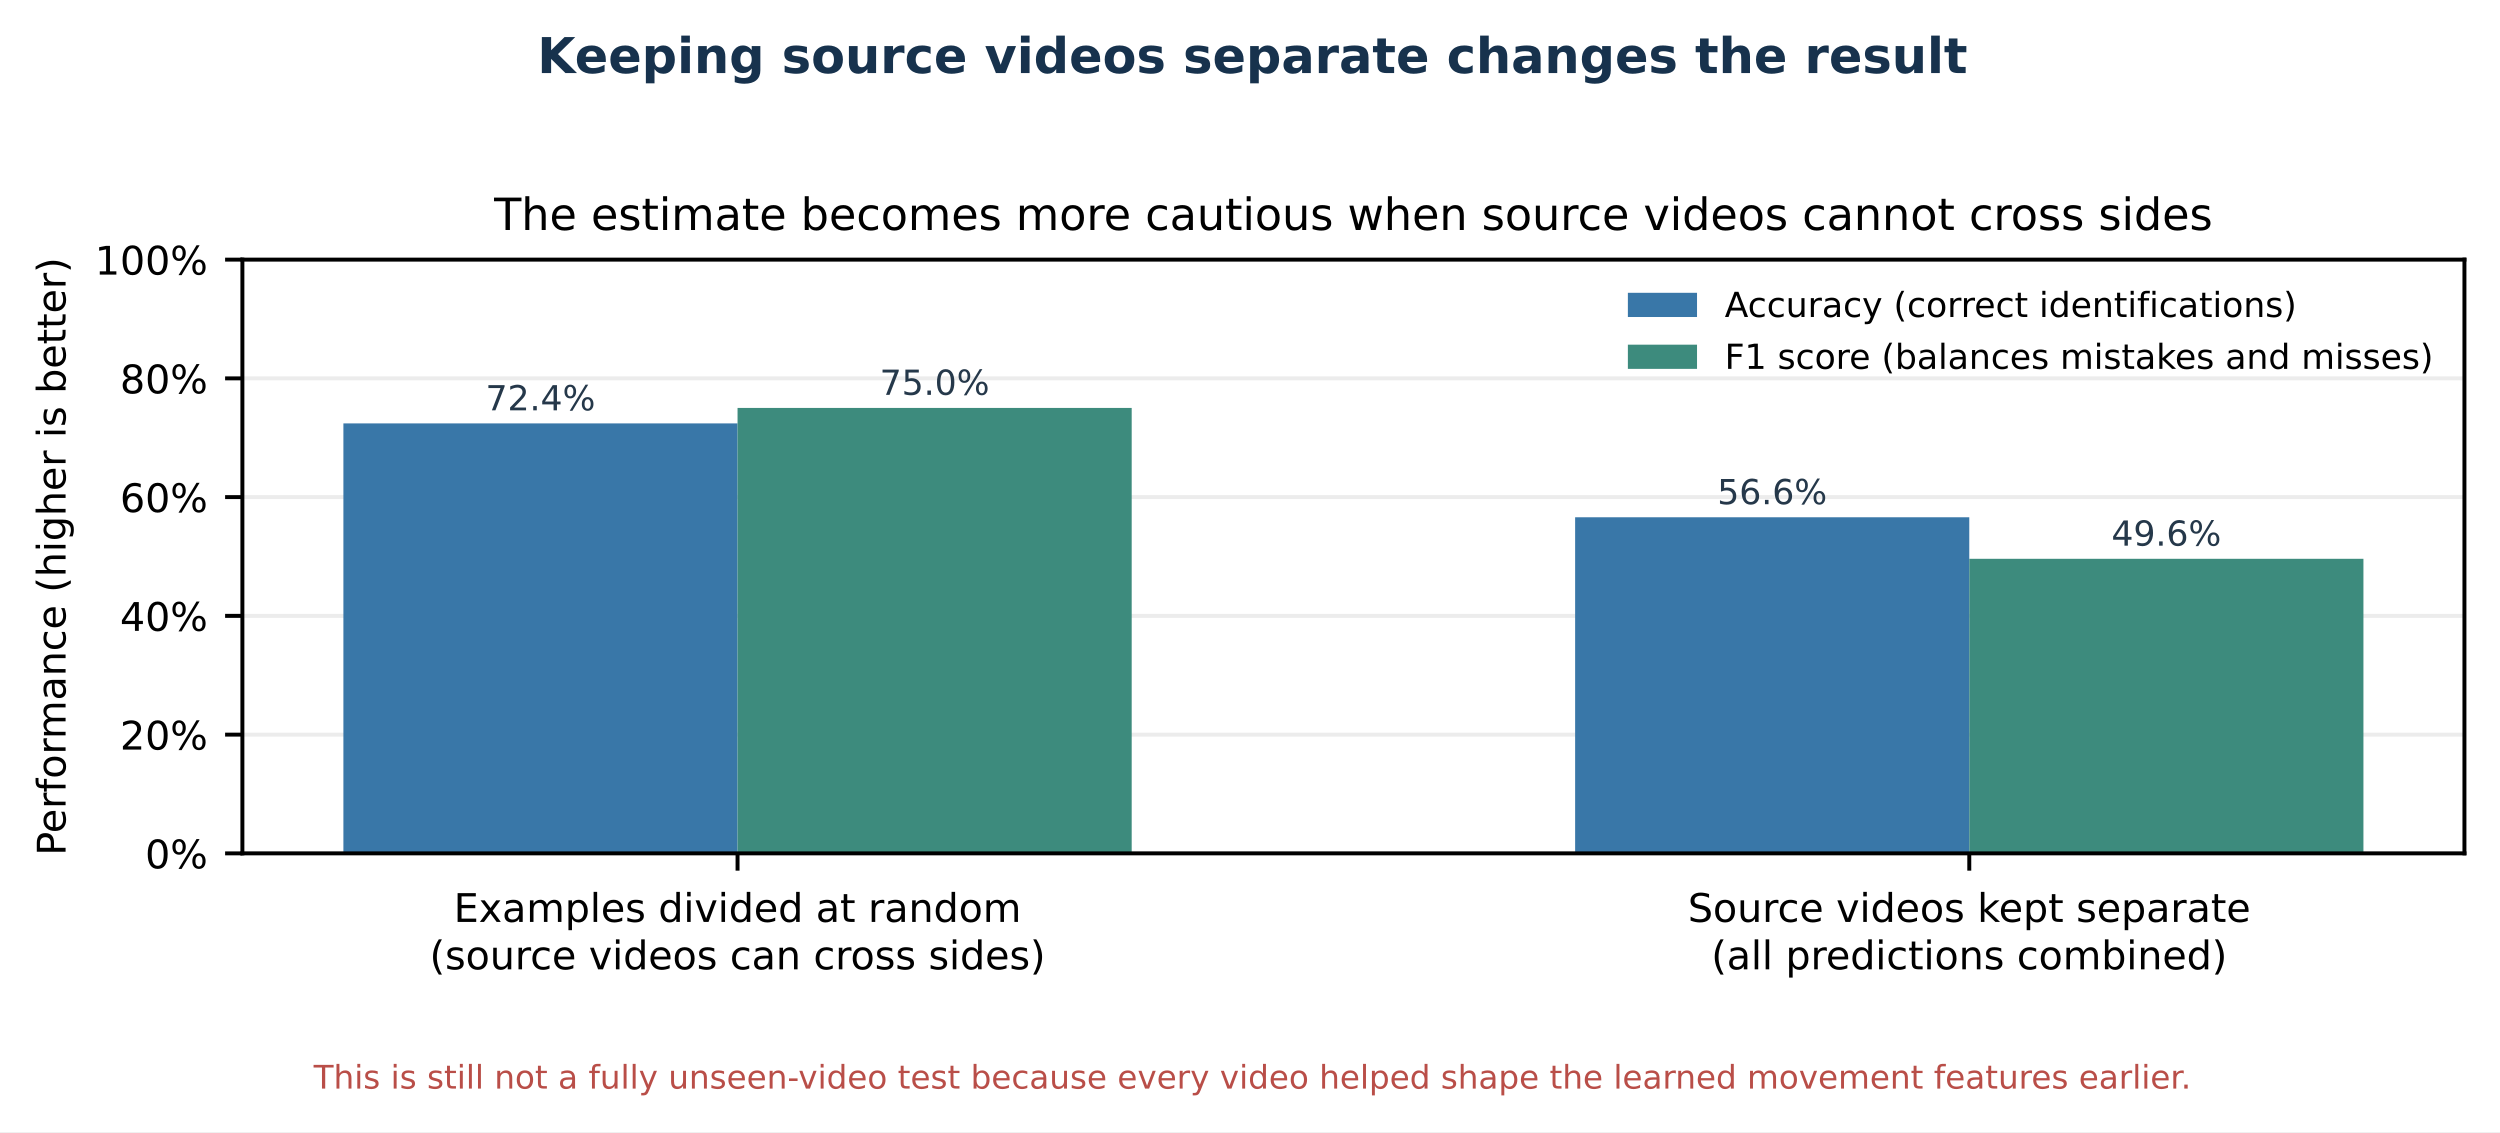
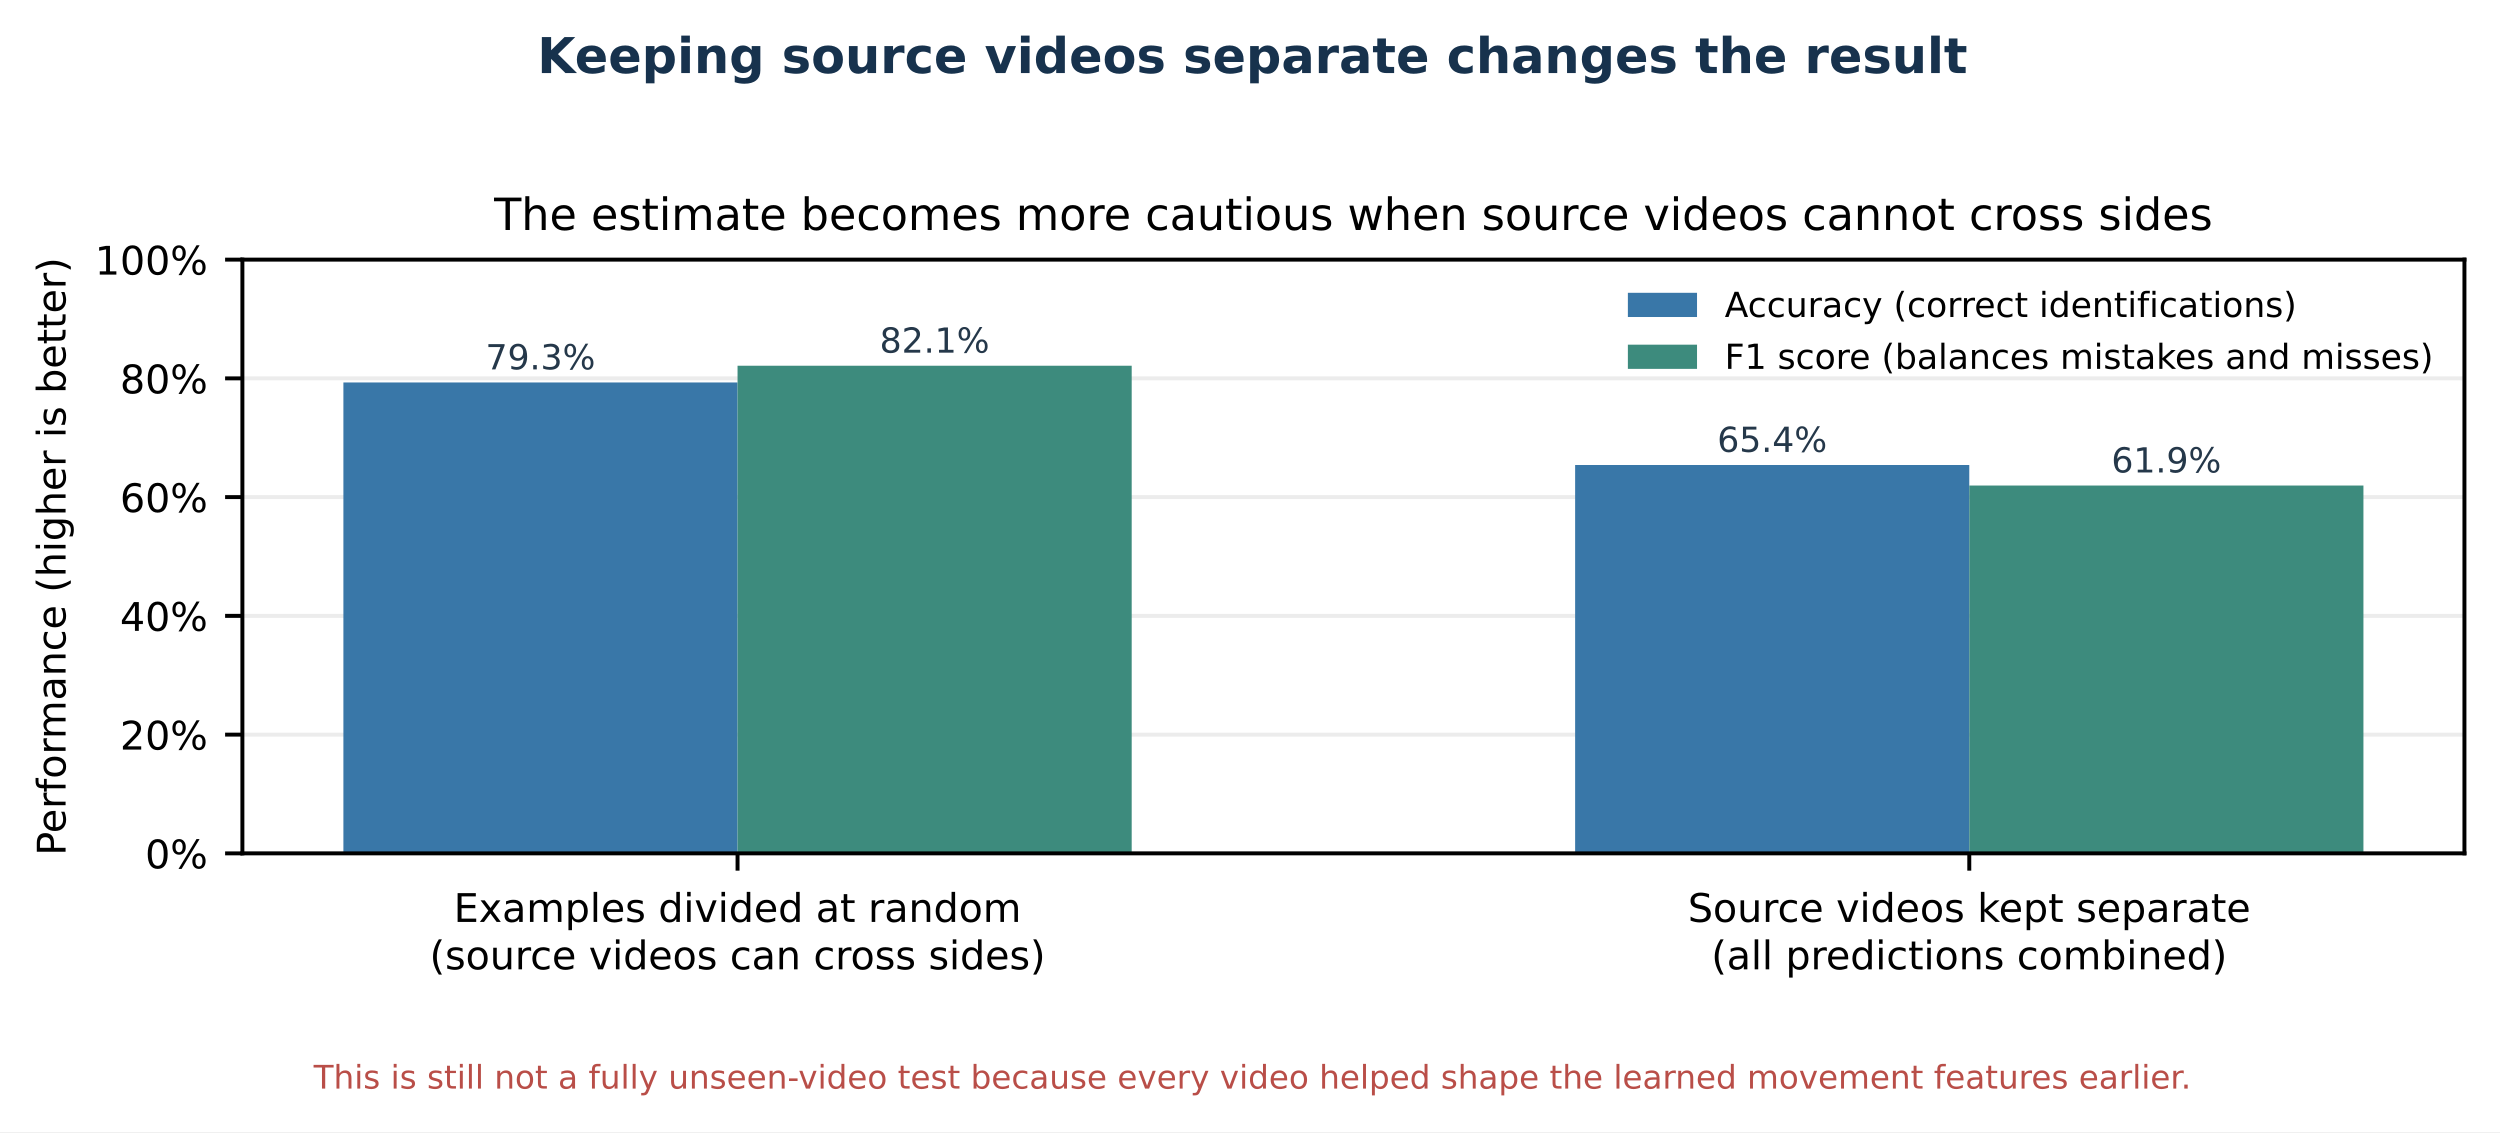
<svg xmlns="http://www.w3.org/2000/svg" xmlns:xlink="http://www.w3.org/1999/xlink" width="506.128pt" height="229.178pt" viewBox="0 0 506.128 229.178" version="1.1">
  <defs>
    <style type="text/css">*{stroke-linejoin: round; stroke-linecap: butt}</style>
  </defs>
  <g id="figure_1">
    <g id="patch_1">
      <path d="M 0 229.178  L 506.128 229.178  L 506.128 -0  L 0 -0  z " style="fill: #ffffff" />
    </g>
    <g id="axes_1">
      <g id="patch_2">
        <path d="M 49.072 172.764  L 498.928 172.764  L 498.928 52.56  L 49.072 52.56  z " style="fill: #ffffff" />
      </g>
      <g id="matplotlib.axis_1">
        <g id="xtick_1">
          <g id="line2d_1">
            <defs>
-               <path id="m12413b2db5" d="M 0 0  L 0 3.5  " style="stroke: #000000; stroke-width: 0.8" />
+               <path id="meb411fad34" d="M 0 0  L 0 3.5  " style="stroke: #000000; stroke-width: 0.8" />
            </defs>
            <g>
-               <use xlink:href="#m12413b2db5" x="149.317" y="172.764" style="stroke: #000000; stroke-width: 0.8" />
+               <use xlink:href="#meb411fad34" x="149.317" y="172.764" style="stroke: #000000; stroke-width: 0.8" />
            </g>
          </g>
          <g id="text_1">
            <text style="font-size: 8px; font-family: 'DejaVu Sans'" transform="translate(91.86257 186.6435)">Examples divided at random</text>
            <text style="font-size: 8px; font-family: 'DejaVu Sans'" transform="translate(86.98132 196.2457)">(source videos can cross sides)</text>
          </g>
        </g>
        <g id="xtick_2">
          <g id="line2d_2">
            <g>
-               <use xlink:href="#m12413b2db5" x="398.683" y="172.764" style="stroke: #000000; stroke-width: 0.8" />
+               <use xlink:href="#meb411fad34" x="398.683" y="172.764" style="stroke: #000000; stroke-width: 0.8" />
            </g>
          </g>
          <g id="text_2">
            <text style="font-size: 8px; font-family: 'DejaVu Sans'" transform="translate(341.7166 186.6435)">Source videos kept separate</text>
            <text style="font-size: 8px; font-family: 'DejaVu Sans'" transform="translate(346.4634 196.2457)">(all predictions combined)</text>
          </g>
        </g>
      </g>
      <g id="matplotlib.axis_2">
        <g id="ytick_1">
          <g id="line2d_3">
-             <path d="M 49.072 172.764  L 498.928 172.764  " clip-path="url(#p8b4dbd9127)" style="fill: none; stroke: #b0b0b0; stroke-opacity: 0.24; stroke-width: 0.8; stroke-linecap: square" />
+             <path d="M 49.072 172.764  L 498.928 172.764  " clip-path="url(#pe8a5d8e616)" style="fill: none; stroke: #b0b0b0; stroke-opacity: 0.24; stroke-width: 0.8; stroke-linecap: square" />
          </g>
          <g id="line2d_4">
            <defs>
-               <path id="mdd2e85064d" d="M 0 0  L -3.5 0  " style="stroke: #000000; stroke-width: 0.8" />
+               <path id="mc9985a7f74" d="M 0 0  L -3.5 0  " style="stroke: #000000; stroke-width: 0.8" />
            </defs>
            <g>
-               <use xlink:href="#mdd2e85064d" x="49.072" y="172.764" style="stroke: #000000; stroke-width: 0.8" />
+               <use xlink:href="#mc9985a7f74" x="49.072" y="172.764" style="stroke: #000000; stroke-width: 0.8" />
            </g>
          </g>
          <g id="text_3">
            <text style="font-size: 8px; font-family: 'DejaVu Sans'; text-anchor: end" x="42.072" y="175.803" transform="rotate(-0 42.07187 175.8031)">0%</text>
          </g>
        </g>
        <g id="ytick_2">
          <g id="line2d_5">
-             <path d="M 49.072 148.723  L 498.928 148.723  " clip-path="url(#p8b4dbd9127)" style="fill: none; stroke: #b0b0b0; stroke-opacity: 0.24; stroke-width: 0.8; stroke-linecap: square" />
+             <path d="M 49.072 148.723  L 498.928 148.723  " clip-path="url(#pe8a5d8e616)" style="fill: none; stroke: #b0b0b0; stroke-opacity: 0.24; stroke-width: 0.8; stroke-linecap: square" />
          </g>
          <g id="line2d_6">
            <g>
-               <use xlink:href="#mdd2e85064d" x="49.072" y="148.723" style="stroke: #000000; stroke-width: 0.8" />
+               <use xlink:href="#mc9985a7f74" x="49.072" y="148.723" style="stroke: #000000; stroke-width: 0.8" />
            </g>
          </g>
          <g id="text_4">
            <text style="font-size: 8px; font-family: 'DejaVu Sans'; text-anchor: end" x="42.072" y="151.762" transform="rotate(-0 42.07187 151.7623)">20%</text>
          </g>
        </g>
        <g id="ytick_3">
          <g id="line2d_7">
-             <path d="M 49.072 124.682  L 498.928 124.682  " clip-path="url(#p8b4dbd9127)" style="fill: none; stroke: #b0b0b0; stroke-opacity: 0.24; stroke-width: 0.8; stroke-linecap: square" />
+             <path d="M 49.072 124.682  L 498.928 124.682  " clip-path="url(#pe8a5d8e616)" style="fill: none; stroke: #b0b0b0; stroke-opacity: 0.24; stroke-width: 0.8; stroke-linecap: square" />
          </g>
          <g id="line2d_8">
            <g>
-               <use xlink:href="#mdd2e85064d" x="49.072" y="124.682" style="stroke: #000000; stroke-width: 0.8" />
+               <use xlink:href="#mc9985a7f74" x="49.072" y="124.682" style="stroke: #000000; stroke-width: 0.8" />
            </g>
          </g>
          <g id="text_5">
            <text style="font-size: 8px; font-family: 'DejaVu Sans'; text-anchor: end" x="42.072" y="127.721" transform="rotate(-0 42.07187 127.7215)">40%</text>
          </g>
        </g>
        <g id="ytick_4">
          <g id="line2d_9">
-             <path d="M 49.072 100.642  L 498.928 100.642  " clip-path="url(#p8b4dbd9127)" style="fill: none; stroke: #b0b0b0; stroke-opacity: 0.24; stroke-width: 0.8; stroke-linecap: square" />
+             <path d="M 49.072 100.642  L 498.928 100.642  " clip-path="url(#pe8a5d8e616)" style="fill: none; stroke: #b0b0b0; stroke-opacity: 0.24; stroke-width: 0.8; stroke-linecap: square" />
          </g>
          <g id="line2d_10">
            <g>
-               <use xlink:href="#mdd2e85064d" x="49.072" y="100.642" style="stroke: #000000; stroke-width: 0.8" />
+               <use xlink:href="#mc9985a7f74" x="49.072" y="100.642" style="stroke: #000000; stroke-width: 0.8" />
            </g>
          </g>
          <g id="text_6">
            <text style="font-size: 8px; font-family: 'DejaVu Sans'; text-anchor: end" x="42.072" y="103.681" transform="rotate(-0 42.07187 103.6807)">60%</text>
          </g>
        </g>
        <g id="ytick_5">
          <g id="line2d_11">
-             <path d="M 49.072 76.601  L 498.928 76.601  " clip-path="url(#p8b4dbd9127)" style="fill: none; stroke: #b0b0b0; stroke-opacity: 0.24; stroke-width: 0.8; stroke-linecap: square" />
+             <path d="M 49.072 76.601  L 498.928 76.601  " clip-path="url(#pe8a5d8e616)" style="fill: none; stroke: #b0b0b0; stroke-opacity: 0.24; stroke-width: 0.8; stroke-linecap: square" />
          </g>
          <g id="line2d_12">
            <g>
-               <use xlink:href="#mdd2e85064d" x="49.072" y="76.601" style="stroke: #000000; stroke-width: 0.8" />
+               <use xlink:href="#mc9985a7f74" x="49.072" y="76.601" style="stroke: #000000; stroke-width: 0.8" />
            </g>
          </g>
          <g id="text_7">
            <text style="font-size: 8px; font-family: 'DejaVu Sans'; text-anchor: end" x="42.072" y="79.64" transform="rotate(-0 42.07187 79.63986)">80%</text>
          </g>
        </g>
        <g id="ytick_6">
          <g id="line2d_13">
-             <path d="M 49.072 52.56  L 498.928 52.56  " clip-path="url(#p8b4dbd9127)" style="fill: none; stroke: #b0b0b0; stroke-opacity: 0.24; stroke-width: 0.8; stroke-linecap: square" />
+             <path d="M 49.072 52.56  L 498.928 52.56  " clip-path="url(#pe8a5d8e616)" style="fill: none; stroke: #b0b0b0; stroke-opacity: 0.24; stroke-width: 0.8; stroke-linecap: square" />
          </g>
          <g id="line2d_14">
            <g>
-               <use xlink:href="#mdd2e85064d" x="49.072" y="52.56" style="stroke: #000000; stroke-width: 0.8" />
+               <use xlink:href="#mc9985a7f74" x="49.072" y="52.56" style="stroke: #000000; stroke-width: 0.8" />
            </g>
          </g>
          <g id="text_8">
            <text style="font-size: 8px; font-family: 'DejaVu Sans'; text-anchor: end" x="42.072" y="55.599" transform="rotate(-0 42.07187 55.59906)">100%</text>
          </g>
        </g>
        <g id="text_9">
          <text style="font-size: 8px; font-family: 'DejaVu Sans'; text-anchor: middle" x="13.279" y="112.662" transform="rotate(-90 13.27875 112.662)">Performance (higher is better)</text>
        </g>
      </g>
      <g id="patch_3">
-         <path d="M 69.52 172.764  L 149.317 172.764  L 149.317 85.72  L 69.52 85.72  z " clip-path="url(#p8b4dbd9127)" style="fill: #3977a8" />
+         <path d="M 69.52 172.764  L 149.317 172.764  L 149.317 77.43  L 69.52 77.43  z " clip-path="url(#pe8a5d8e616)" style="fill: #3977a8" />
      </g>
      <g id="patch_4">
-         <path d="M 318.886 172.764  L 398.683 172.764  L 398.683 104.724  L 318.886 104.724  z " clip-path="url(#p8b4dbd9127)" style="fill: #3977a8" />
+         <path d="M 318.886 172.764  L 398.683 172.764  L 398.683 94.14  L 318.886 94.14  z " clip-path="url(#pe8a5d8e616)" style="fill: #3977a8" />
      </g>
      <g id="patch_5">
-         <path d="M 149.317 172.764  L 229.114 172.764  L 229.114 82.585  L 149.317 82.585  z " clip-path="url(#p8b4dbd9127)" style="fill: #3d8b7d" />
+         <path d="M 149.317 172.764  L 229.114 172.764  L 229.114 74.042  L 149.317 74.042  z " clip-path="url(#pe8a5d8e616)" style="fill: #3d8b7d" />
      </g>
      <g id="patch_6">
-         <path d="M 398.683 172.764  L 478.48 172.764  L 478.48 113.125  L 398.683 113.125  z " clip-path="url(#p8b4dbd9127)" style="fill: #3d8b7d" />
+         <path d="M 398.683 172.764  L 478.48 172.764  L 478.48 98.299  L 398.683 98.299  z " clip-path="url(#pe8a5d8e616)" style="fill: #3d8b7d" />
      </g>
      <g id="patch_7">
        <path d="M 49.072 172.764  L 49.072 52.56  " style="fill: none; stroke: #000000; stroke-width: 0.8; stroke-linejoin: miter; stroke-linecap: square" />
      </g>
      <g id="patch_8">
        <path d="M 498.928 172.764  L 498.928 52.56  " style="fill: none; stroke: #000000; stroke-width: 0.8; stroke-linejoin: miter; stroke-linecap: square" />
      </g>
      <g id="patch_9">
        <path d="M 49.072 172.764  L 498.928 172.764  " style="fill: none; stroke: #000000; stroke-width: 0.8; stroke-linejoin: miter; stroke-linecap: square" />
      </g>
      <g id="patch_10">
        <path d="M 49.072 52.56  L 498.928 52.56  " style="fill: none; stroke: #000000; stroke-width: 0.8; stroke-linejoin: miter; stroke-linecap: square" />
      </g>
      <g id="text_10">
-         <text style="font-size: 7px; font-family: 'DejaVu Sans'; text-anchor: middle; fill: #25384a" x="109.418" y="83.075" transform="rotate(-0 109.4184 83.07524)">72.4%</text>
+         <text style="font-size: 7px; font-family: 'DejaVu Sans'; text-anchor: middle; fill: #25384a" x="109.418" y="74.785" transform="rotate(-0 109.4184 74.7853)">79.3%</text>
      </g>
      <g id="text_11">
-         <text style="font-size: 7px; font-family: 'DejaVu Sans'; text-anchor: middle; fill: #25384a" x="358.784" y="102.08" transform="rotate(-0 358.7843 102.0795)">56.6%</text>
+         <text style="font-size: 7px; font-family: 'DejaVu Sans'; text-anchor: middle; fill: #25384a" x="358.784" y="91.496" transform="rotate(-0 358.7843 91.49551)">65.4%</text>
      </g>
      <g id="text_12">
-         <text style="font-size: 7px; font-family: 'DejaVu Sans'; text-anchor: middle; fill: #25384a" x="189.215" y="79.94" transform="rotate(-0 189.2155 79.94049)">75.0%</text>
+         <text style="font-size: 7px; font-family: 'DejaVu Sans'; text-anchor: middle; fill: #25384a" x="189.215" y="71.398" transform="rotate(-0 189.2155 71.39793)">82.1%</text>
      </g>
      <g id="text_13">
-         <text style="font-size: 7px; font-family: 'DejaVu Sans'; text-anchor: middle; fill: #25384a" x="438.581" y="110.48" transform="rotate(-0 438.5813 110.4801)">49.6%</text>
+         <text style="font-size: 7px; font-family: 'DejaVu Sans'; text-anchor: middle; fill: #25384a" x="438.581" y="95.655" transform="rotate(-0 438.5813 95.6547)">61.9%</text>
      </g>
      <g id="text_14">
        <text style="font-size: 9px; font-family: 'DejaVu Sans'; text-anchor: middle" x="274" y="46.56" transform="rotate(-0 273.9999 46.56)">The estimate becomes more cautious when source videos cannot cross sides</text>
      </g>
      <g id="legend_1">
        <g id="patch_11">
          <path d="M 329.565 64.179  L 343.565 64.179  L 343.565 59.279  L 329.565 59.279  z " style="fill: #3977a8" />
        </g>
        <g id="text_15">
          <text style="font-size: 7px; font-family: 'DejaVu Sans'; text-anchor: start" x="349.165" y="64.179" transform="rotate(-0 349.1651 64.17891)">Accuracy (correct identifications)</text>
        </g>
        <g id="patch_12">
          <path d="M 329.565 74.679  L 343.565 74.679  L 343.565 69.779  L 329.565 69.779  z " style="fill: #3d8b7d" />
        </g>
        <g id="text_16">
          <text style="font-size: 7px; font-family: 'DejaVu Sans'; text-anchor: start" x="349.165" y="74.679" transform="rotate(-0 349.1651 74.67945)">F1 score (balances mistakes and misses)</text>
        </g>
      </g>
    </g>
    <g id="text_17">
      <text style="font-weight: 700; font-size: 10px; font-family: 'DejaVu Sans'; text-anchor: middle; fill: #17324d" x="253.552" y="14.798" transform="rotate(-0 253.5519 14.79844)">Keeping source videos separate changes the result</text>
    </g>
    <g id="text_18">
      <text style="font-size: 6.6px; font-family: 'DejaVu Sans'; text-anchor: middle; fill: #b94e48" x="253.552" y="220.392" transform="rotate(-0 253.5519 220.392)">This is still not a fully unseen-video test because every video helped shape the learned movement features earlier.</text>
    </g>
  </g>
  <defs>
-     <clipPath id="p8b4dbd9127">
+     <clipPath id="pe8a5d8e616">
      <rect x="49.072" y="52.56" width="449.856" height="120.204" />
    </clipPath>
  </defs>
</svg>
